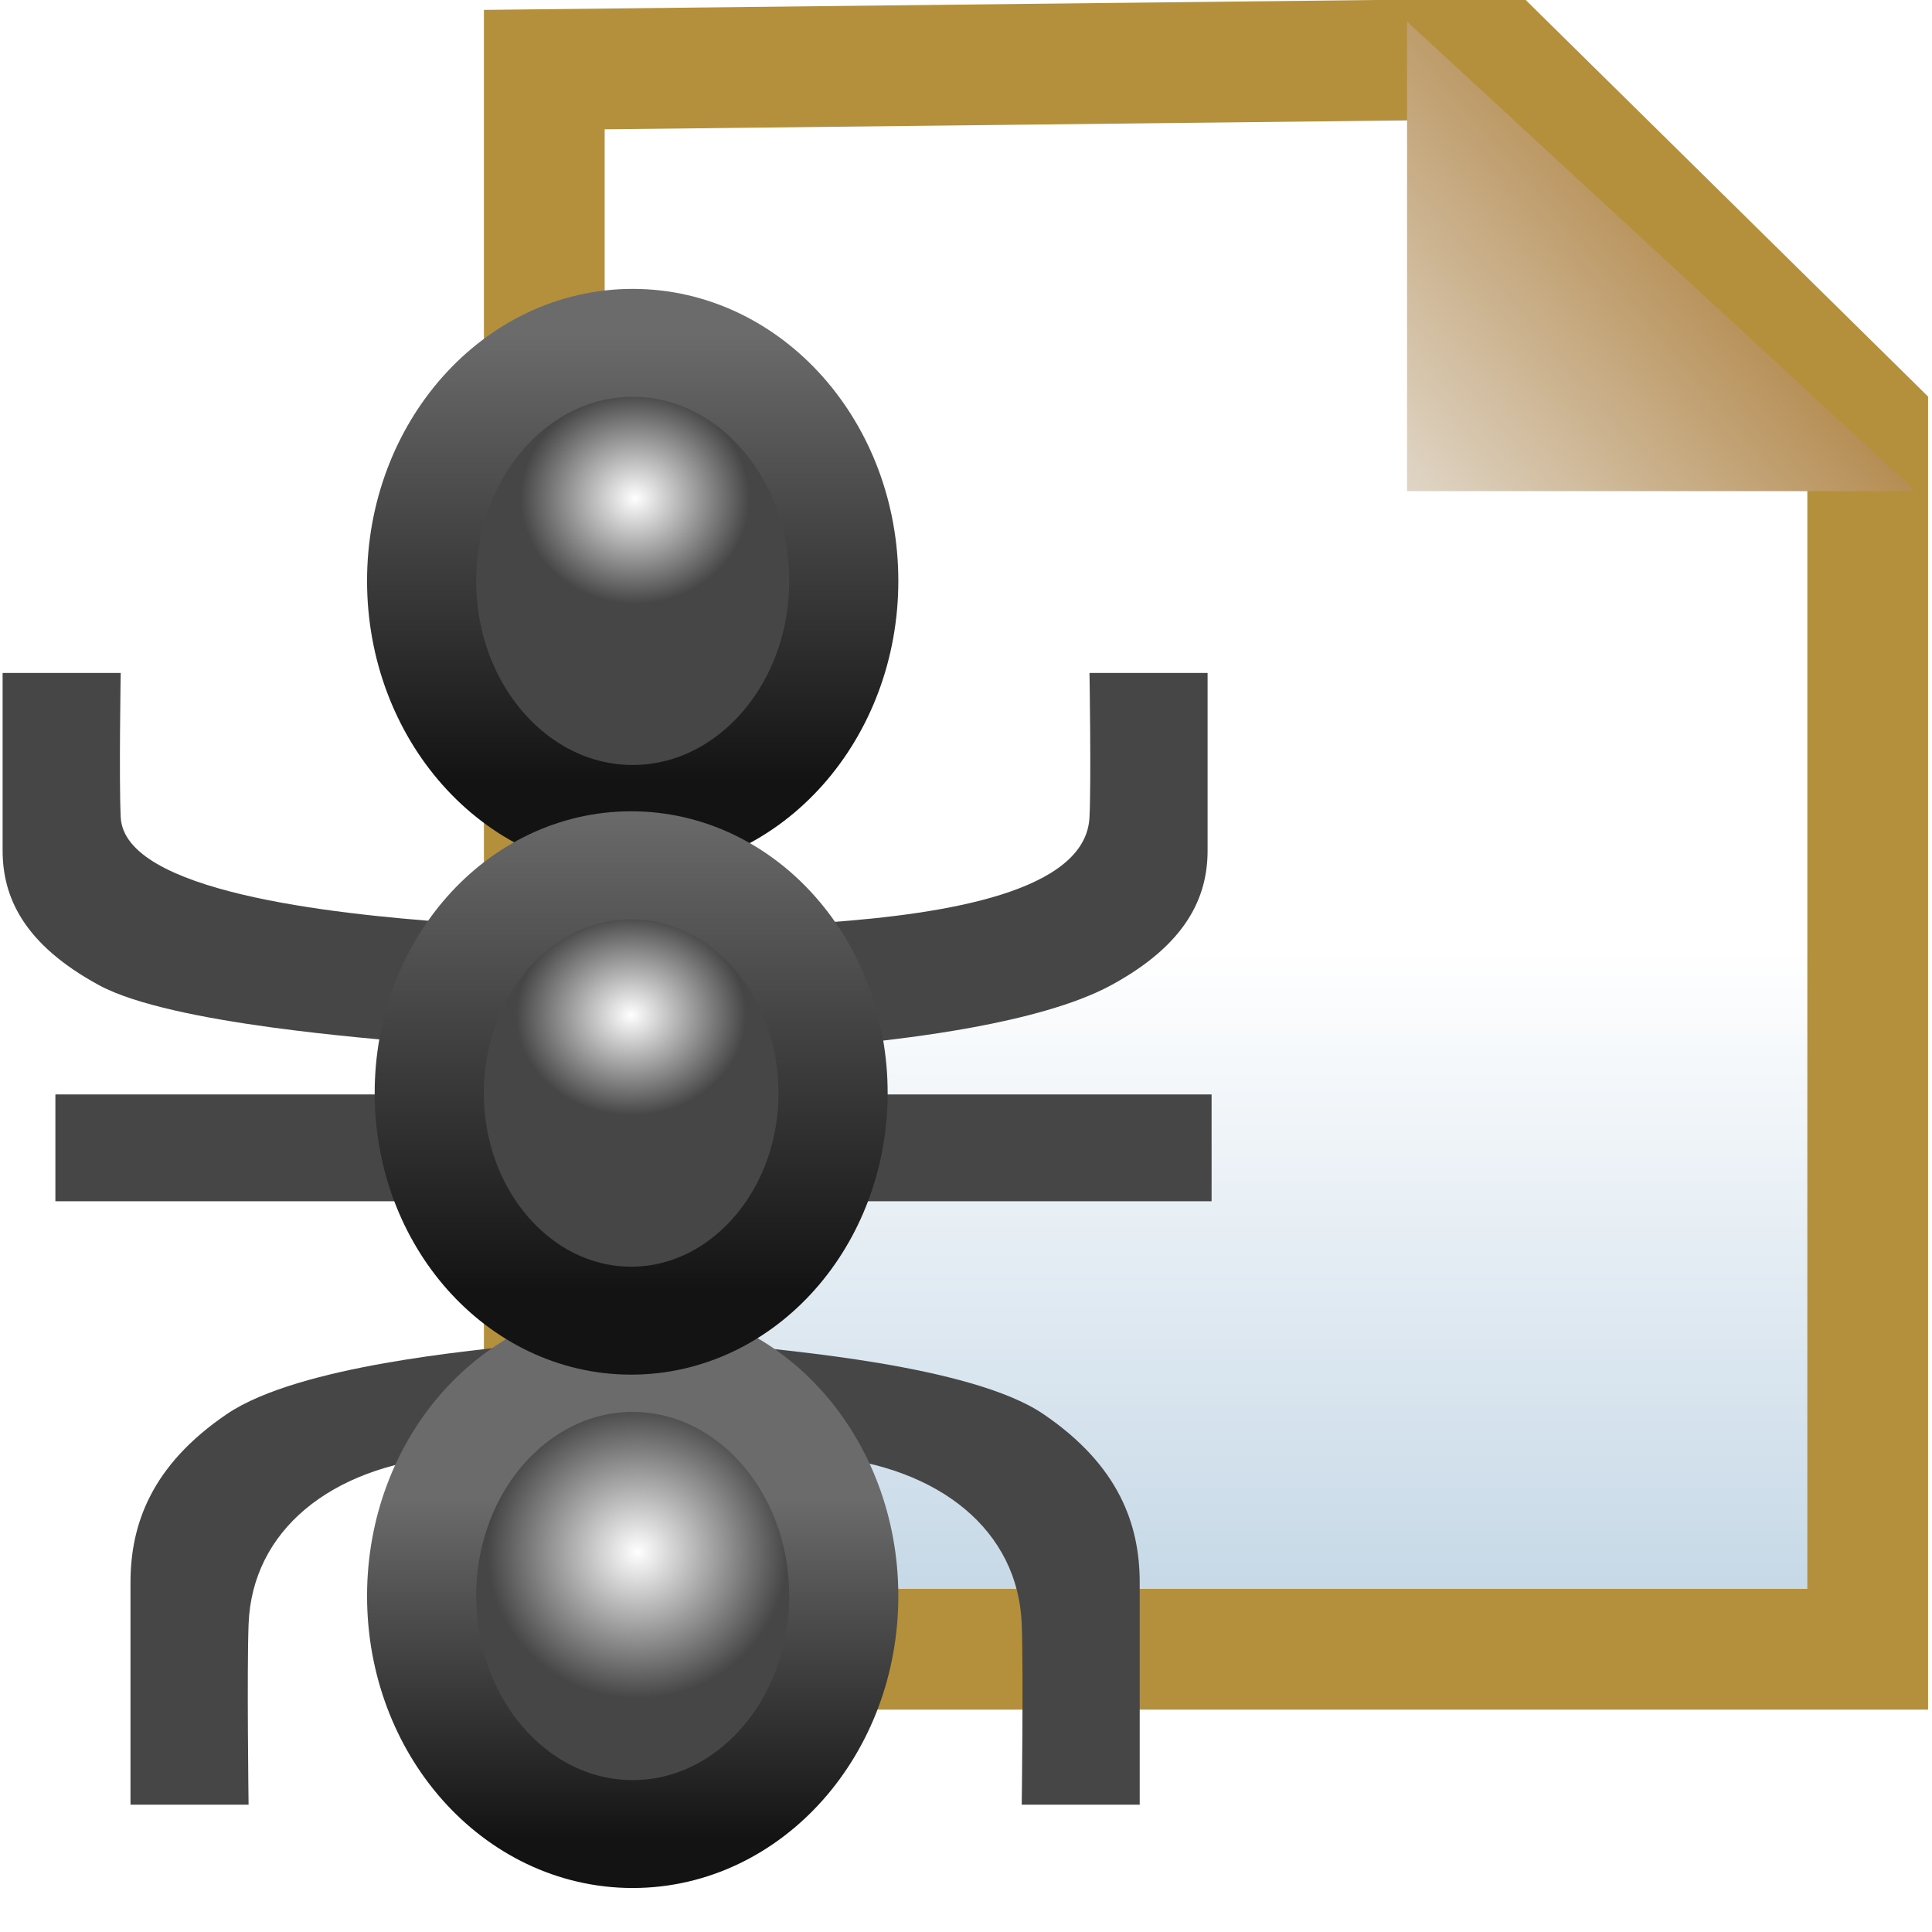
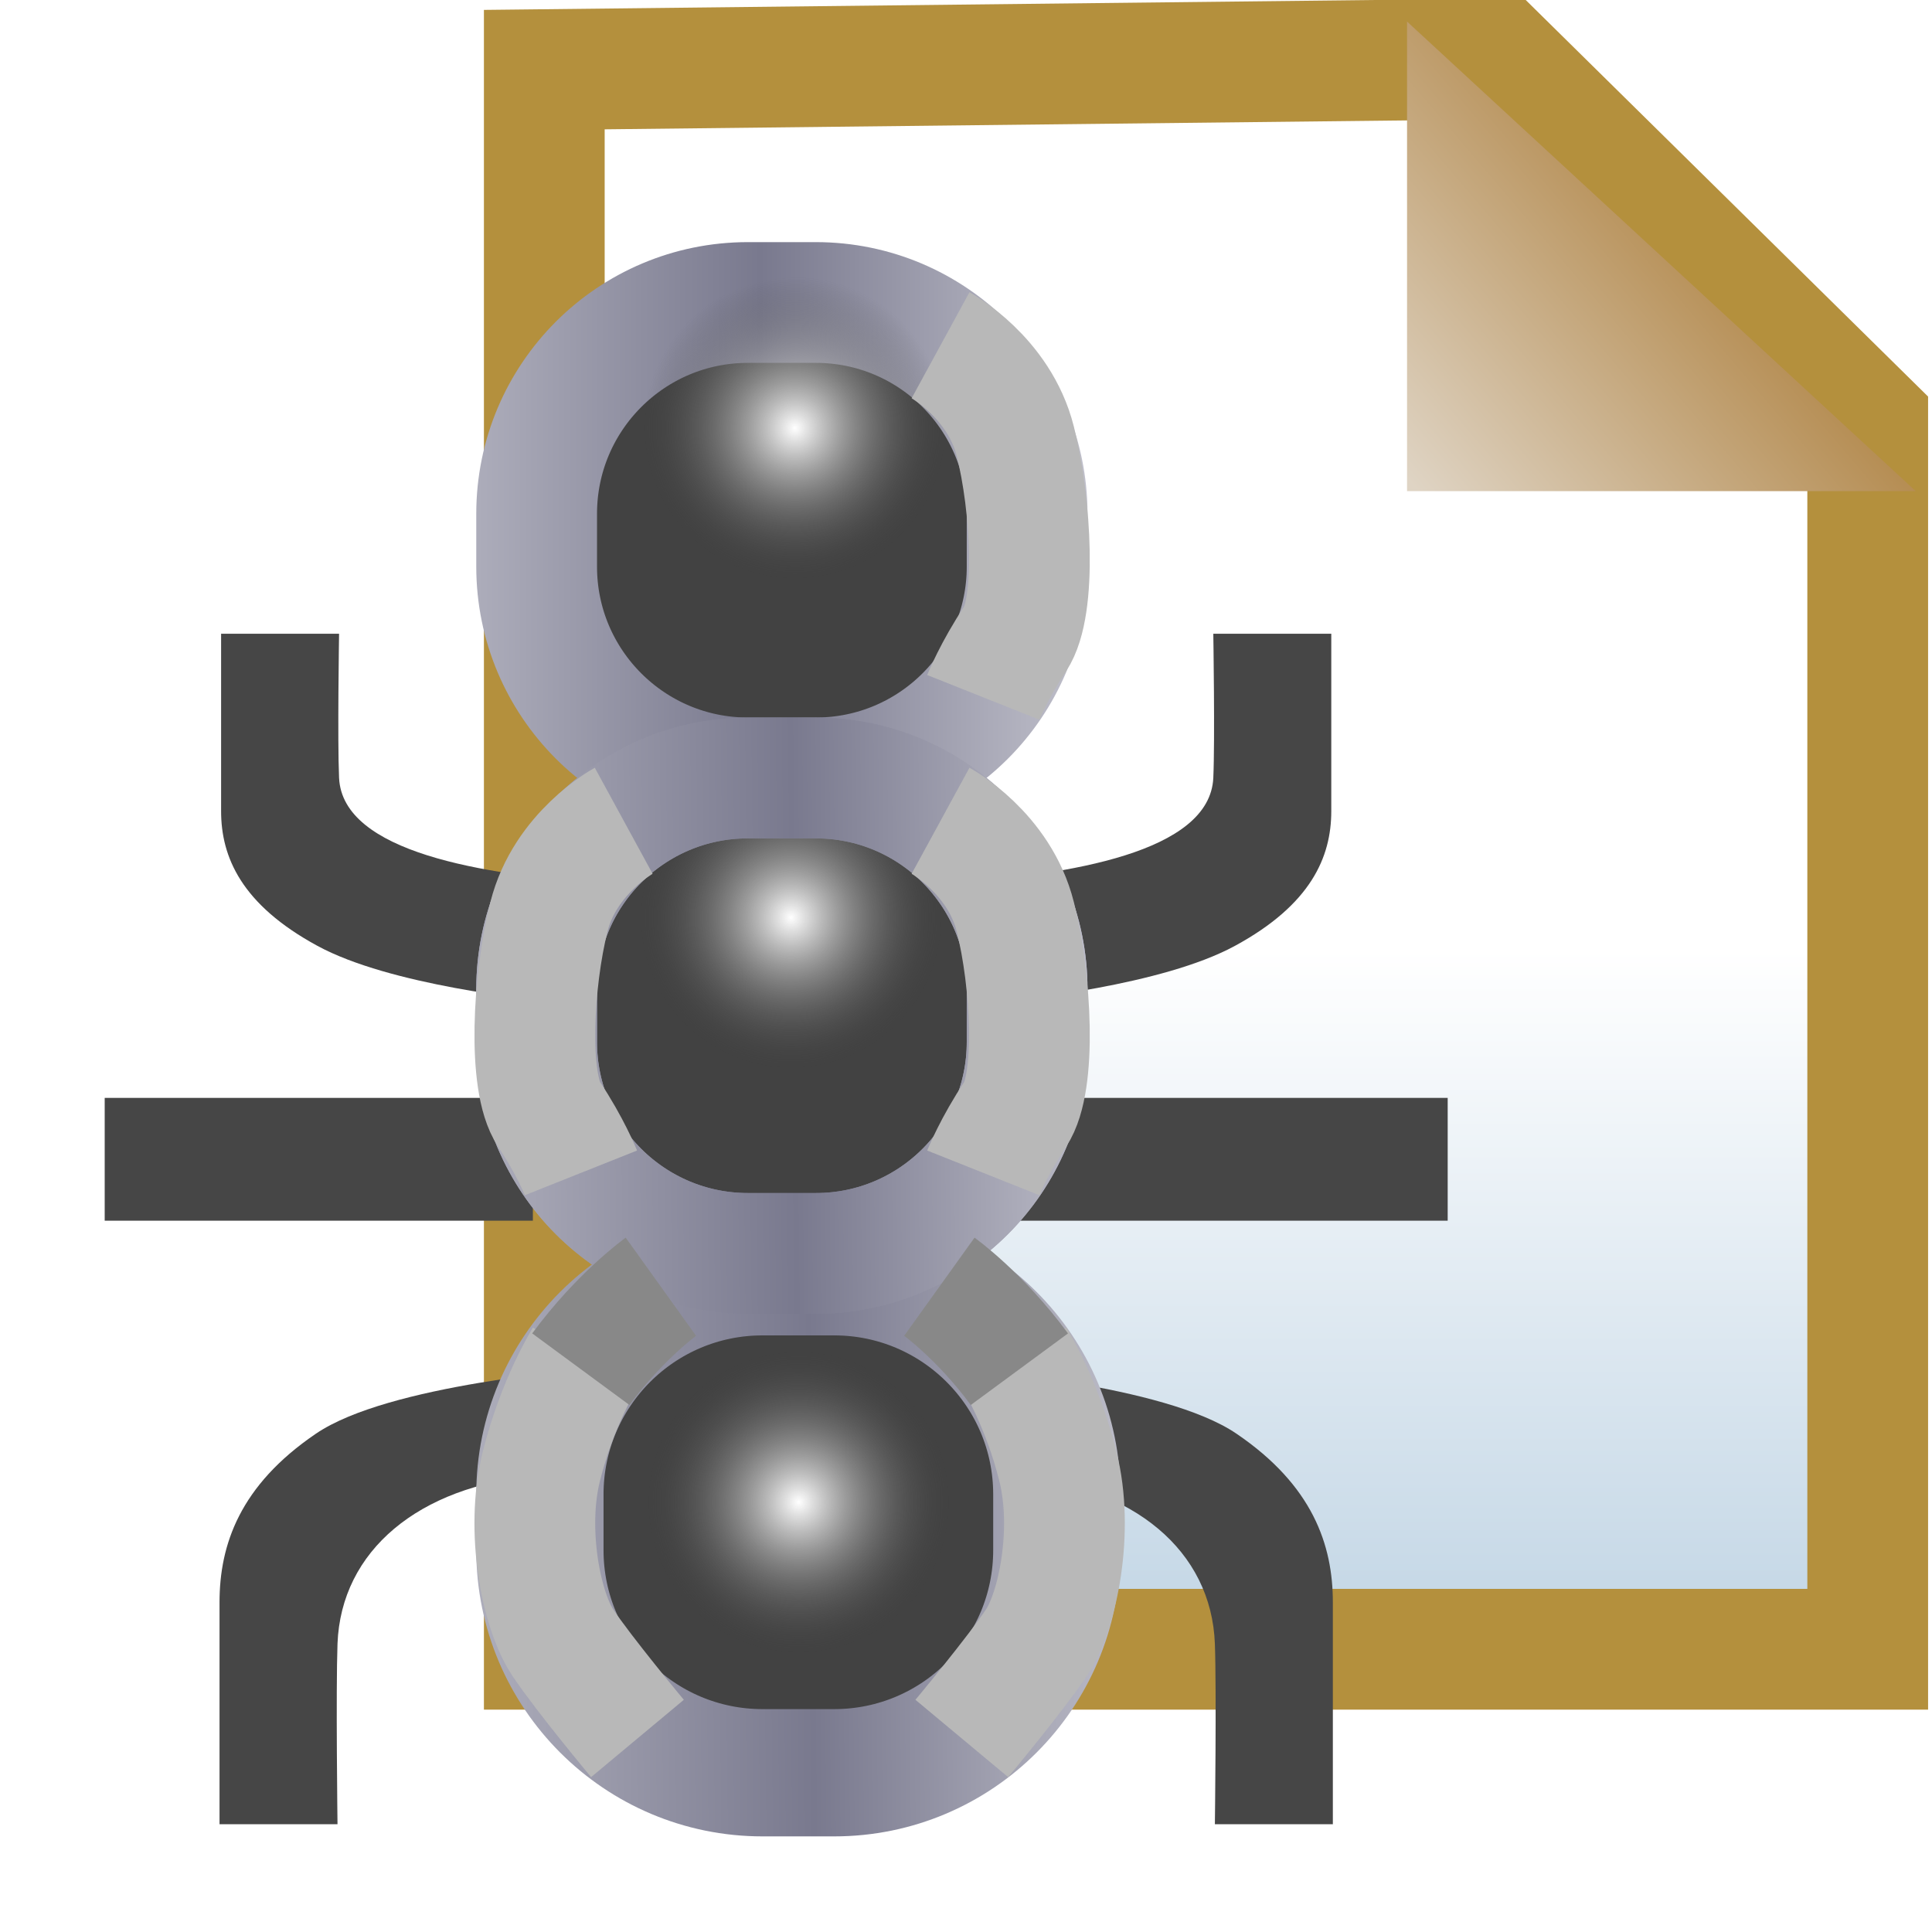
<svg xmlns="http://www.w3.org/2000/svg" xmlns:xlink="http://www.w3.org/1999/xlink" width="16" height="16" id="svg2" version="1.1">
  <defs id="defs4">
+     <linearGradient id="linearGradient4128">
+       <stop style="stop-color:#ffffff;stop-opacity:1;" offset="0" id="stop4130" />
+       <stop style="stop-color:#424242;stop-opacity:0;" offset="1" id="stop4132" />
+     </linearGradient>
+     <linearGradient id="linearGradient4116">
+       <stop id="stop4118" offset="0" style="stop-color:#b2b2bf;stop-opacity:1;" />
+       <stop style="stop-color:#79798e;stop-opacity:1;" offset="0.49" id="stop4120" />
+       <stop id="stop4122" offset="1" style="stop-color:#c0c0cb;stop-opacity:1;" />
+     </linearGradient>
+     <linearGradient id="linearGradient3952">
+       <stop style="stop-color:#424242;stop-opacity:1;" offset="0" id="stop3954" />
+       <stop style="stop-color:#f4f4f4;stop-opacity:1;" offset="1" id="stop3956" />
+     </linearGradient>
+     <linearGradient id="linearGradient3868">
+       <stop style="stop-color:#b2b2bf;stop-opacity:1;" offset="0" id="stop3870" />
+       <stop id="stop3876" offset="0.524" style="stop-color:#79798e;stop-opacity:1;" />
+       <stop style="stop-color:#c0c0cb;stop-opacity:1;" offset="1" id="stop3872" />
+     </linearGradient>
    <linearGradient id="linearGradient4811">
      <stop style="stop-color:#9f6716;stop-opacity:1;" offset="0" id="stop4813" />
      <stop style="stop-color:#dfd4c4;stop-opacity:1;" offset="1" id="stop4815" />
    </linearGradient>
    <linearGradient id="linearGradient4801">
      <stop style="stop-color:#ffffff;stop-opacity:1;" offset="0" id="stop4803" />
      <stop style="stop-color:#b4ccdf;stop-opacity:1;" offset="1" id="stop4805" />
    </linearGradient>
    <linearGradient id="linearGradient5328-5">
      <stop style="stop-color:#ffffff;stop-opacity:1;" offset="0" id="stop5330-9" />
      <stop style="stop-color:#464646;stop-opacity:1;" offset="1" id="stop5332-8" />
    </linearGradient>
    <linearGradient id="linearGradient5209-0">
      <stop style="stop-color:#5c5c5c;stop-opacity:1;" offset="0" id="stop5211-9" />
      <stop style="stop-color:#aeaeae;stop-opacity:1;" offset="1" id="stop5213-4" />
    </linearGradient>
    <radialGradient xlink:href="#linearGradient5328-5" id="radialGradient4847" gradientUnits="userSpaceOnUse" gradientTransform="matrix(0.4386055,0,0,0.4087992,4.40384,1.746552)" cx="7.844" cy="3.083" fx="7.844" fy="3.083" r="2.35" />
    <linearGradient xlink:href="#linearGradient5209-0" id="linearGradient4849" gradientUnits="userSpaceOnUse" x1="7.83" y1="5.575" x2="7.83" y2="1.504" />
    <radialGradient xlink:href="#linearGradient5328-5" id="radialGradient4851" gradientUnits="userSpaceOnUse" gradientTransform="matrix(0.5749207,0,0,0.5678434,3.325127,1.624137)" cx="7.899" cy="3.052" fx="7.899" fy="3.052" r="2.35" />
    <linearGradient xlink:href="#linearGradient5209-0" id="linearGradient4853" gradientUnits="userSpaceOnUse" x1="7.83" y1="5.968" x2="7.83" y2="2.87" />
    <radialGradient xlink:href="#linearGradient5328-5" id="radialGradient4855" gradientUnits="userSpaceOnUse" gradientTransform="matrix(0.4605153,0,0,0.4056276,4.220048,1.992399)" cx="7.822" cy="2.527" fx="7.822" fy="2.527" r="2.35" />
    <linearGradient xlink:href="#linearGradient5209-0" id="linearGradient4857" gradientUnits="userSpaceOnUse" x1="7.845" y1="5.653" x2="7.845" y2="1.018" />
    <linearGradient id="linearGradient6281-8-0-1-6-6-4-2">
      <stop style="stop-color:#f7f9fb;stop-opacity:1" offset="0" id="stop6283-0-2-2-1-2-0-1" />
      <stop style="stop-color:#ffd680;stop-opacity:1" offset="1" id="stop6285-5-0-9-7-6-9-9" />
    </linearGradient>
    <linearGradient y2="7.549" x2="0.938" y1="4.844" x1="0.938" gradientTransform="matrix(2.319989,0,0,2.319989,10.19969,1043.185)" gradientUnits="userSpaceOnUse" id="linearGradient3093-5-2-7" xlink:href="#linearGradient6281-8-0-1-6-6-4-2" />
    <linearGradient id="linearGradient4528-9-5-7-9">
      <stop id="stop4530-0-5-0-5" offset="0" style="stop-color:#e0c576;stop-opacity:1;" />
      <stop id="stop4532-7-9-3-3" offset="1" style="stop-color:#9e7916;stop-opacity:1" />
    </linearGradient>
    <radialGradient r="3.48" fy="-738.838" fx="-757.205" cy="-738.838" cx="-757.205" gradientTransform="matrix(1.850818,-8.813921e-6,8.4531434e-6,1.775059,644.2498,572.6361)" gradientUnits="userSpaceOnUse" id="radialGradient3091-1-9-6" xlink:href="#linearGradient4528-9-5-7-9" />
    <linearGradient xlink:href="#linearGradient5068-6-9" id="linearGradient5088-1-4" x1="14" y1="1041.362" x2="14" y2="1043.347" gradientUnits="userSpaceOnUse" gradientTransform="translate(-15.01562,10.2734)" />
    <linearGradient xlink:href="#linearGradient5068-6-9" id="linearGradient5074-2-1" x1="12" y1="1038.362" x2="10.008" y2="1038.347" gradientUnits="userSpaceOnUse" gradientTransform="translate(-15.01562,10.2734)" />
    <linearGradient xlink:href="#linearGradient5068-6-9" id="linearGradient5076-5-2" x1="10" y1="1040.362" x2="10.008" y2="1038.347" gradientUnits="userSpaceOnUse" gradientTransform="translate(-15.01562,10.2734)" />
    <linearGradient xlink:href="#linearGradient5068-6-9" id="linearGradient5078-8-2" x1="10" y1="1041.362" x2="8.008" y2="1041.347" gradientUnits="userSpaceOnUse" gradientTransform="translate(-15.01562,10.2734)" />
    <linearGradient xlink:href="#linearGradient5068-6-9" id="linearGradient5082-1-0" x1="12" y1="1042.362" x2="10.008" y2="1042.362" gradientUnits="userSpaceOnUse" gradientTransform="translate(-15.01562,10.2734)" />
    <linearGradient xlink:href="#linearGradient5068-6-9" id="linearGradient5086-8-0" x1="13" y1="1043.362" x2="15.008" y2="1043.347" gradientUnits="userSpaceOnUse" gradientTransform="translate(-15.01562,10.2734)" />
    <linearGradient xlink:href="#linearGradient5068-6-9" id="linearGradient5084-3-3" x1="12" y1="1043.362" x2="12" y2="1045.347" gradientUnits="userSpaceOnUse" gradientTransform="translate(-15.01562,10.2734)" />
    <linearGradient id="linearGradient5068-6-9">
      <stop style="stop-color:#ffffff;stop-opacity:1;" offset="0" id="stop5070-8-0" />
      <stop style="stop-color:#ffffff;stop-opacity:0;" offset="1" id="stop5072-3-6" />
    </linearGradient>
    <linearGradient xlink:href="#linearGradient5068-6-9" id="linearGradient6323-7" gradientUnits="userSpaceOnUse" gradientTransform="translate(-15.01562,1046.636)" x1="10" y1="5" x2="10.008" y2="6.984" />
    <linearGradient id="linearGradient5209-0-3">
      <stop id="stop5211-9-7" offset="0" style="stop-color:#131313;stop-opacity:1;" />
      <stop id="stop5213-4-3" offset="1" style="stop-color:#6b6b6b;stop-opacity:1;" />
    </linearGradient>
    <linearGradient id="linearGradient5328-5-9">
      <stop id="stop5330-9-9" offset="0" style="stop-color:#ffffff;stop-opacity:1;" />
      <stop id="stop5332-8-9" offset="1" style="stop-color:#464646;stop-opacity:1;" />
    </linearGradient>
    <radialGradient xlink:href="#linearGradient5328-5-9" id="radialGradient3221" gradientUnits="userSpaceOnUse" gradientTransform="matrix(0.4386055,0,0,0.4087992,4.40384,1.746552)" cx="7.844" cy="3.083" fx="7.844" fy="3.083" r="2.35" />
    <linearGradient xlink:href="#linearGradient5209-0-3" id="linearGradient3223" gradientUnits="userSpaceOnUse" x1="7.83" y1="5.575" x2="7.83" y2="1.504" />
    <radialGradient xlink:href="#linearGradient5328-5-9" id="radialGradient3225" gradientUnits="userSpaceOnUse" gradientTransform="matrix(0.5749207,0,0,0.5678434,3.325127,1.624137)" cx="7.899" cy="3.052" fx="7.899" fy="3.052" r="2.35" />
    <linearGradient xlink:href="#linearGradient5209-0-3" id="linearGradient3227" gradientUnits="userSpaceOnUse" x1="7.83" y1="5.968" x2="7.83" y2="2.87" />
    <radialGradient xlink:href="#linearGradient5328-5-9" id="radialGradient3229" gradientUnits="userSpaceOnUse" gradientTransform="matrix(0.4605153,0,0,0.4056276,4.220048,1.992399)" cx="7.822" cy="2.527" fx="7.822" fy="2.527" r="2.35" />
    <linearGradient xlink:href="#linearGradient5209-0-3" id="linearGradient3231" gradientUnits="userSpaceOnUse" x1="7.845" y1="5.653" x2="7.845" y2="1.018" />
    <linearGradient xlink:href="#linearGradient4801" id="linearGradient3241" gradientUnits="userSpaceOnUse" x1="-21.906" y1="1045.014" x2="-21.906" y2="1052.009" />
    <linearGradient xlink:href="#linearGradient4811" id="linearGradient3243" gradientUnits="userSpaceOnUse" gradientTransform="matrix(1.222222,0,0,1.222222,3.859624,1035.606)" x1="-16.617" y1="1.946" x2="-19.622" y2="4.51" />
    <radialGradient xlink:href="#linearGradient5328-5-9-1" id="radialGradient3221-7" gradientUnits="userSpaceOnUse" gradientTransform="matrix(0.4386055,0,0,0.4087992,4.40384,1.746552)" cx="7.844" cy="3.083" fx="7.844" fy="3.083" r="2.35" />
    <linearGradient id="linearGradient5328-5-9-1">
      <stop id="stop5330-9-9-0" offset="0" style="stop-color:#ffffff;stop-opacity:1;" />
      <stop id="stop5332-8-9-0" offset="1" style="stop-color:#464646;stop-opacity:1;" />
    </linearGradient>
    <linearGradient xlink:href="#linearGradient5209-0-3-5" id="linearGradient3223-3" gradientUnits="userSpaceOnUse" x1="7.83" y1="5.575" x2="7.83" y2="1.504" />
    <linearGradient id="linearGradient5209-0-3-5">
      <stop id="stop5211-9-7-2" offset="0" style="stop-color:#131313;stop-opacity:1;" />
      <stop id="stop5213-4-3-4" offset="1" style="stop-color:#6b6b6b;stop-opacity:1;" />
    </linearGradient>
    <radialGradient xlink:href="#linearGradient5328-5-9-1" id="radialGradient3225-3" gradientUnits="userSpaceOnUse" gradientTransform="matrix(0.5749207,0,0,0.5678434,3.325127,1.624137)" cx="7.899" cy="3.052" fx="7.899" fy="3.052" r="2.35" />
    <linearGradient id="linearGradient3264">
      <stop id="stop3266" offset="0" style="stop-color:#ffffff;stop-opacity:1;" />
      <stop id="stop3268" offset="1" style="stop-color:#464646;stop-opacity:1;" />
    </linearGradient>
    <linearGradient xlink:href="#linearGradient5209-0-3-5" id="linearGradient3227-2" gradientUnits="userSpaceOnUse" x1="7.83" y1="5.968" x2="7.83" y2="2.87" />
    <linearGradient id="linearGradient3271">
      <stop id="stop3273" offset="0" style="stop-color:#131313;stop-opacity:1;" />
      <stop id="stop3275" offset="1" style="stop-color:#6b6b6b;stop-opacity:1;" />
    </linearGradient>
    <radialGradient xlink:href="#linearGradient5328-5-9-1" id="radialGradient3229-5" gradientUnits="userSpaceOnUse" gradientTransform="matrix(0.4605153,0,0,0.4056276,4.220048,1.992399)" cx="7.822" cy="2.527" fx="7.822" fy="2.527" r="2.35" />
    <linearGradient id="linearGradient3278">
      <stop id="stop3280" offset="0" style="stop-color:#ffffff;stop-opacity:1;" />
      <stop id="stop3282" offset="1" style="stop-color:#464646;stop-opacity:1;" />
    </linearGradient>
    <linearGradient xlink:href="#linearGradient5209-0-3-5" id="linearGradient3231-2" gradientUnits="userSpaceOnUse" x1="7.845" y1="5.653" x2="7.845" y2="1.018" />
    <linearGradient id="linearGradient3285">
      <stop id="stop3287" offset="0" style="stop-color:#131313;stop-opacity:1;" />
      <stop id="stop3289" offset="1" style="stop-color:#6b6b6b;stop-opacity:1;" />
    </linearGradient>
+     <linearGradient xlink:href="#linearGradient3868-6" id="linearGradient3874-0" x1="-10.844" y1="1040.538" x2="-5.341" y2="1040.476" gradientUnits="userSpaceOnUse" />
+     <linearGradient id="linearGradient3868-6">
+       <stop style="stop-color:#b2b2bf;stop-opacity:1;" offset="0" id="stop3870-0" />
+       <stop id="stop3876-4" offset="0.524" style="stop-color:#79798e;stop-opacity:1;" />
+       <stop style="stop-color:#c0c0cb;stop-opacity:1;" offset="1" id="stop3872-5" />
+     </linearGradient>
+     <linearGradient gradientTransform="translate(0,3.937506)" y2="1040.476" x2="-5.341" y1="1040.538" x1="-10.844" gradientUnits="userSpaceOnUse" id="linearGradient3894-4" xlink:href="#linearGradient3868-6-5" />
+     <linearGradient id="linearGradient3868-6-5">
+       <stop style="stop-color:#b2b2bf;stop-opacity:1;" offset="0" id="stop3870-0-4" />
+       <stop id="stop3876-4-3" offset="0.524" style="stop-color:#79798e;stop-opacity:1;" />
+       <stop style="stop-color:#c0c0cb;stop-opacity:1;" offset="1" id="stop3872-5-6" />
+     </linearGradient>
+     <linearGradient xlink:href="#linearGradient4116" id="linearGradient4110" gradientUnits="userSpaceOnUse" x1="-10.844" y1="1040.538" x2="-5.53" y2="1040.538" />
+     <linearGradient xlink:href="#linearGradient3868-6" id="linearGradient4112" gradientUnits="userSpaceOnUse" gradientTransform="translate(0,3.937506)" x1="-10.844" y1="1040.538" x2="-5.341" y2="1040.476" />
+     <linearGradient xlink:href="#linearGradient3868-6-5" id="linearGradient4114" gradientUnits="userSpaceOnUse" gradientTransform="matrix(1.053704,0,0,1.053704,0.5688807,-47.7488)" x1="-10.844" y1="1040.538" x2="-5.341" y2="1040.476" />
+     <radialGradient xlink:href="#linearGradient4128" id="radialGradient4134" cx="-14.805" cy="2.587" fx="-14.805" fy="2.587" r="0.906" gradientUnits="userSpaceOnUse" />
+     <radialGradient xlink:href="#linearGradient4128-9" id="radialGradient4134-0" cx="-14.805" cy="2.587" fx="-14.805" fy="2.587" r="0.906" gradientUnits="userSpaceOnUse" />
+     <linearGradient id="linearGradient4128-9">
+       <stop style="stop-color:#ffffff;stop-opacity:1;" offset="0" id="stop4130-2" />
+       <stop style="stop-color:#424242;stop-opacity:0;" offset="1" id="stop4132-9" />
+     </linearGradient>
+     <radialGradient r="0.906" fy="2.587" fx="-14.805" cy="2.587" cx="-14.805" gradientUnits="userSpaceOnUse" id="radialGradient4168" xlink:href="#linearGradient4128-9" />
+     <radialGradient r="0.906" fy="2.587" fx="-14.805" cy="2.587" cx="-14.805" gradientUnits="userSpaceOnUse" id="radialGradient4168-0" xlink:href="#linearGradient4128-9-1" />
+     <linearGradient id="linearGradient4128-9-1">
+       <stop style="stop-color:#ffffff;stop-opacity:1;" offset="0" id="stop4130-2-7" />
+       <stop style="stop-color:#424242;stop-opacity:0;" offset="1" id="stop4132-9-0" />
+     </linearGradient>
+     <radialGradient r="0.906" fy="2.587" fx="-14.805" cy="2.587" cx="-14.805" gradientUnits="userSpaceOnUse" id="radialGradient4202" xlink:href="#linearGradient4128-9-1" />
+     <linearGradient xlink:href="#linearGradient3868-6-3" id="linearGradient4112-7" gradientUnits="userSpaceOnUse" gradientTransform="translate(0,3.937506)" x1="-10.844" y1="1040.538" x2="-5.341" y2="1040.476" />
+     <linearGradient id="linearGradient3868-6-3">
+       <stop style="stop-color:#b2b2bf;stop-opacity:1;" offset="0" id="stop3870-0-2" />
+       <stop id="stop3876-4-9" offset="0.524" style="stop-color:#79798e;stop-opacity:1;" />
+       <stop style="stop-color:#c0c0cb;stop-opacity:1;" offset="1" id="stop3872-5-7" />
+     </linearGradient>
+     <linearGradient y2="1040.476" x2="-5.341" y1="1040.538" x1="-10.844" gradientTransform="translate(-1.5031372e-7,3.937516)" gradientUnits="userSpaceOnUse" id="linearGradient4237" xlink:href="#linearGradient3868-6-3" />
+     <linearGradient xlink:href="#linearGradient4116-8" id="linearGradient4110-1" gradientUnits="userSpaceOnUse" x1="-10.844" y1="1040.538" x2="-5.53" y2="1040.538" />
+     <linearGradient id="linearGradient4116-8">
+       <stop id="stop4118-0" offset="0" style="stop-color:#b2b2bf;stop-opacity:1;" />
+       <stop style="stop-color:#79798e;stop-opacity:1;" offset="0.49" id="stop4120-4" />
+       <stop id="stop4122-0" offset="1" style="stop-color:#c0c0cb;stop-opacity:1;" />
+     </linearGradient>
+     <linearGradient xlink:href="#linearGradient3868-6-5-1" id="linearGradient4114-8" gradientUnits="userSpaceOnUse" gradientTransform="matrix(1.053704,0,0,1.053704,0.5688807,-47.7488)" x1="-10.844" y1="1040.538" x2="-5.341" y2="1040.476" />
+     <linearGradient id="linearGradient3868-6-5-1">
+       <stop style="stop-color:#b2b2bf;stop-opacity:1;" offset="0" id="stop3870-0-4-4" />
+       <stop id="stop3876-4-3-2" offset="0.524" style="stop-color:#79798e;stop-opacity:1;" />
+       <stop style="stop-color:#c0c0cb;stop-opacity:1;" offset="1" id="stop3872-5-6-2" />
+     </linearGradient>
+     <linearGradient xlink:href="#linearGradient3868-6-1" id="linearGradient4112-6" gradientUnits="userSpaceOnUse" gradientTransform="translate(0,3.937506)" x1="-10.844" y1="1040.538" x2="-5.341" y2="1040.476" />
+     <linearGradient id="linearGradient3868-6-1">
+       <stop style="stop-color:#b2b2bf;stop-opacity:1;" offset="0" id="stop3870-0-0" />
+       <stop id="stop3876-4-8" offset="0.524" style="stop-color:#79798e;stop-opacity:1;" />
+       <stop style="stop-color:#c0c0cb;stop-opacity:1;" offset="1" id="stop3872-5-3" />
+     </linearGradient>
+     <radialGradient xlink:href="#linearGradient4128-90" id="radialGradient4134-7" cx="-14.805" cy="2.587" fx="-14.805" fy="2.587" r="0.906" gradientUnits="userSpaceOnUse" />
+     <linearGradient id="linearGradient4128-90">
+       <stop style="stop-color:#ffffff;stop-opacity:1;" offset="0" id="stop4130-1" />
+       <stop style="stop-color:#424242;stop-opacity:0;" offset="1" id="stop4132-5" />
+     </linearGradient>
+     <radialGradient r="0.906" fy="2.587" fx="-14.805" cy="2.587" cx="-14.805" gradientUnits="userSpaceOnUse" id="radialGradient4168-8" xlink:href="#linearGradient4128-9-6" />
+     <linearGradient id="linearGradient4128-9-6">
+       <stop style="stop-color:#ffffff;stop-opacity:1;" offset="0" id="stop4130-2-4" />
+       <stop style="stop-color:#424242;stop-opacity:0;" offset="1" id="stop4132-9-7" />
+     </linearGradient>
+     <radialGradient r="0.906" fy="2.587" fx="-14.805" cy="2.587" cx="-14.805" gradientUnits="userSpaceOnUse" id="radialGradient4202-1" xlink:href="#linearGradient4128-9-1-0" />
+     <linearGradient id="linearGradient4128-9-1-0">
+       <stop style="stop-color:#ffffff;stop-opacity:1;" offset="0" id="stop4130-2-7-9" />
+       <stop style="stop-color:#424242;stop-opacity:0;" offset="1" id="stop4132-9-0-0" />
+     </linearGradient>
+     <linearGradient y2="1040.476" x2="-5.341" y1="1040.538" x1="-10.844" gradientTransform="translate(-1.5031372e-7,3.937516)" gradientUnits="userSpaceOnUse" id="linearGradient4237-5" xlink:href="#linearGradient3868-6-3-8" />
+     <linearGradient id="linearGradient3868-6-3-8">
+       <stop style="stop-color:#b2b2bf;stop-opacity:1;" offset="0" id="stop3870-0-2-7" />
+       <stop id="stop3876-4-9-6" offset="0.524" style="stop-color:#79798e;stop-opacity:1;" />
+       <stop style="stop-color:#c0c0cb;stop-opacity:1;" offset="1" id="stop3872-5-7-6" />
+     </linearGradient>
  </defs>
  <g id="layer1" style="display:inline" transform="translate(0,-1036.362)">
    <g id="g4827" transform="translate(0.5303301,-0.7071068)">
      <g transform="translate(31.24528,-0.08838834)" id="g4819">
        <path style="fill:url(#linearGradient3241);fill-opacity:1;stroke:#b4903d;stroke-width:1px;stroke-linecap:butt;stroke-linejoin:miter;stroke-opacity:1" d="m -27.268,1037.734 0,13.082 10.96,0 0,-10.165 -3.049,-3.005 z" id="path4031" />
        <path style="fill:url(#linearGradient3243);fill-opacity:1;stroke:none" d="m -20.123,1037.336 0,3.889 4.213,0 z" id="path4809" />
      </g>
-       <g transform="matrix(0.8880737,0,0,0.9101188,-2.837647,95.73744)" style="display:inline" id="layer1-1">
-         <g transform="matrix(1.036031,0,0,1,-12.63616,-0.3178619)" id="g5354-5" style="display:inline">
-           <path id="path5232-8-4" d="m 15.88,1051.035 1.062,0 c 0,0 -0.016,-1.214 0,-1.642 0.031,-0.851 0.736,-1.432 1.782,-1.528 l 0.56,-1.003 c -0.26,0.041 -1.88,0.168 -2.537,0.618 -0.685,0.47 -0.868,1.011 -0.868,1.534 0,0.85 0,2.021 0,2.021 z" style="fill:#464646;fill-opacity:1;stroke:none;display:inline" />
-           <path id="path5232-1" d="m 14.729,1040.737 1.062,0 c 0,0 -0.016,0.971 0,1.312 0.031,0.68 1.908,0.88 2.954,0.957 l -0.369,1.091 c -0.26,-0.033 -2.124,-0.159 -2.78,-0.519 -0.685,-0.376 -0.868,-0.808 -0.868,-1.226 0,-0.679 0,-1.615 0,-1.615 z" style="fill:#464646;fill-opacity:1;stroke:none" />
-           <path id="path5232-8-6-4" d="m 24.963,1051.035 -1.062,0 c 0,0 0.016,-1.214 0,-1.642 -0.031,-0.851 -0.736,-1.432 -1.782,-1.528 l -0.671,-1.003 c 0.26,0.041 1.991,0.168 2.647,0.618 0.685,0.47 0.868,1.011 0.868,1.534 0,0.85 0,2.021 0,2.021 z" style="fill:#464646;fill-opacity:1;stroke:none;display:inline" />
-           <rect y="1044.572" x="15.203" height="0.972" width="3.469" id="rect5291-7" style="fill:#464646;fill-opacity:1;stroke:none" />
-           <rect y="1044.572" x="22.141" height="0.972" width="3.469" id="rect5291-0-1" style="fill:#464646;fill-opacity:1;stroke:none;display:inline" />
-           <path id="path5232-0-7" d="m 25.573,1040.737 -1.062,0 c 0,0 0.016,0.971 0,1.312 -0.031,0.68 -1.304,0.88 -2.35,0.957 l 0.369,1.091 c 0.26,-0.033 1.52,-0.159 2.176,-0.519 0.685,-0.376 0.868,-0.808 0.868,-1.226 0,-0.679 0,-1.615 0,-1.615 z" style="fill:#464646;fill-opacity:1;stroke:none;display:inline" />
-           <g transform="translate(2.754507,0)" id="g5221-4">
-             <path style="fill:url(#radialGradient3221-7);fill-opacity:1;stroke:url(#linearGradient3223-3);stroke-width:0.982;stroke-miterlimit:4;stroke-opacity:1;stroke-dasharray:none" id="path5160-1" d="m 9.723,3.758 c 0,1.196 -0.851,2.166 -1.9,2.166 -1.05,0 -1.9,-0.97 -1.9,-2.166 0,-1.196 0.851,-2.166 1.9,-2.166 1.05,0 1.9,0.97 1.9,2.166 z" transform="translate(9.82183,1036.141)" />
-             <path style="fill:url(#radialGradient3225-3);fill-opacity:1;stroke:url(#linearGradient3227-2);stroke-width:0.982;stroke-miterlimit:4;stroke-opacity:1;stroke-dasharray:none;display:inline" id="path5160-4-1" d="m 9.723,3.758 c 0,1.196 -0.851,2.166 -1.9,2.166 -1.05,0 -1.9,-0.97 -1.9,-2.166 0,-1.196 0.851,-2.166 1.9,-2.166 1.05,0 1.9,0.97 1.9,2.166 z" transform="translate(9.82183,1045.378)" />
-             <path style="fill:url(#radialGradient3229-5);fill-opacity:1;stroke:url(#linearGradient3231-2);stroke-width:1.027;stroke-miterlimit:4;stroke-opacity:1;stroke-dasharray:none;display:inline" id="path5160-2-4" d="m 9.723,3.758 c 0,1.196 -0.851,2.166 -1.9,2.166 -1.05,0 -1.9,-0.97 -1.9,-2.166 0,-1.196 0.851,-2.166 1.9,-2.166 1.05,0 1.9,0.97 1.9,2.166 z" transform="matrix(0.9565447,0,0,0.9565447,10.14801,1040.964)" />
+       <g style="display:inline" id="g4396" transform="translate(14.00689,1.005362)">
+         <g transform="translate(-8.220116,-8.396905)" id="g3990" style="display:inline">
+           <g id="g4008">
+             <path style="fill:#464646;fill-opacity:1;stroke:none;display:inline" d="m 4.722,1059.568 -0.978,0 c 0,0 0.014,-1.105 0,-1.494 -0.029,-0.774 -0.677,-1.304 -1.639,-1.391 l -0.617,-0.912 c 0.239,0.037 1.832,0.153 2.435,0.563 0.63,0.428 0.798,0.92 0.798,1.396 0,0.773 0,1.839 0,1.839 z" id="path5232-8-6-4-5" />
+             <rect style="fill:#464646;fill-opacity:1;stroke:none;display:inline" id="rect5291-0-1-7" width="3.546" height="1.017" x="2.126" y="1053.553" />
+             <path style="fill:#464646;fill-opacity:1;stroke:none;display:inline" d="m 4.709,1049.709 -0.978,0 c 0,0 0.014,0.883 0,1.194 -0.029,0.619 -1.2,0.801 -2.162,0.871 l 0.339,0.993 c 0.239,-0.03 1.398,-0.145 2.002,-0.473 0.63,-0.342 0.798,-0.736 0.798,-1.116 0,-0.618 0,-1.47 0,-1.47 z" id="path5232-0-7-3" />
          </g>
        </g>
+         <g transform="matrix(-1,0,0,1,-7.99816,-8.396905)" id="g3990-7" style="display:inline">
+           <g id="g4008-2">
+             <path style="fill:#464646;fill-opacity:1;stroke:none;display:inline" d="m 4.722,1059.568 -0.978,0 c 0,0 0.014,-1.105 0,-1.494 -0.029,-0.774 -0.677,-1.304 -1.639,-1.391 l -0.617,-0.912 c 0.239,0.037 1.832,0.153 2.435,0.563 0.63,0.428 0.798,0.92 0.798,1.396 0,0.773 0,1.839 0,1.839 z" id="path5232-8-6-4-5-5" />
+             <rect style="fill:#464646;fill-opacity:1;stroke:none;display:inline" id="rect5291-0-1-7-7" width="3.546" height="1.017" x="2.126" y="1053.553" />
+             <path style="fill:#464646;fill-opacity:1;stroke:none;display:inline" d="m 4.709,1049.709 -0.978,0 c 0,0 0.014,0.883 0,1.194 -0.029,0.619 -1.2,0.801 -2.162,0.871 l 0.339,0.993 c 0.239,-0.03 1.398,-0.145 2.002,-0.473 0.63,-0.342 0.798,-0.736 0.798,-1.116 0,-0.618 0,-1.47 0,-1.47 z" id="path5232-0-7-3-7" />
+           </g>
+         </g>
+         <rect ry="1.75" style="fill:#424242;fill-opacity:1;stroke:url(#linearGradient4110-1);stroke-width:1;stroke-miterlimit:3.8;stroke-opacity:1;stroke-dasharray:none;stroke-dashoffset:0" id="rect3098" width="4.062" height="3.937" x="-10.093" y="1038.569" />
+         <rect style="fill:#424242;fill-opacity:1;stroke:url(#linearGradient4114-8);stroke-width:1.054;stroke-miterlimit:3.8;stroke-opacity:1;stroke-dasharray:none;stroke-dashoffset:0;display:inline" id="rect3098-5-1" width="4.281" height="4.149" x="-10.066" y="1046.596" ry="1.844" />
+         <rect style="fill:#424242;fill-opacity:1;stroke:url(#linearGradient4112-6);stroke-width:1;stroke-miterlimit:3.8;stroke-opacity:1;stroke-dasharray:none;stroke-dashoffset:0;display:inline" id="rect3098-5" width="4.062" height="3.937" x="-10.093" y="1042.507" ry="1.75" />
+         <path transform="matrix(1.378049,0,0,1.378049,12.44808,1036.044)" d="m -13.899,2.587 c 0,0.5 -0.406,0.906 -0.906,0.906 -0.5,0 -0.906,-0.406 -0.906,-0.906 0,-0.5 0.406,-0.906 0.906,-0.906 0.5,0 0.906,0.406 0.906,0.906 z" id="path4126" style="fill:url(#radialGradient4134-7);fill-opacity:1;stroke:none" />
+         <path transform="matrix(1.378049,0,0,1.378049,12.41683,1040.097)" d="m -13.899,2.587 c 0,0.5 -0.406,0.906 -0.906,0.906 -0.5,0 -0.906,-0.406 -0.906,-0.906 0,-0.5 0.406,-0.906 0.906,-0.906 0.5,0 0.906,0.406 0.906,0.906 z" id="path4126-5" style="fill:url(#radialGradient4168-8);fill-opacity:1;stroke:none;display:inline" />
+         <path transform="matrix(1.378049,0,0,1.378049,12.47933,1044.939)" d="m -13.899,2.587 c 0,0.5 -0.406,0.906 -0.906,0.906 -0.5,0 -0.906,-0.406 -0.906,-0.906 0,-0.5 0.406,-0.906 0.906,-0.906 0.5,0 0.906,0.406 0.906,0.906 z" id="path4126-5-6" style="fill:url(#radialGradient4202-1);fill-opacity:1;stroke:none;display:inline" />
+         <rect style="fill:none;stroke:url(#linearGradient4237-5);stroke-width:1;stroke-miterlimit:3.8;stroke-opacity:1;stroke-dasharray:none;stroke-dashoffset:0;display:inline" id="rect3098-5-9" width="4.062" height="3.937" x="-10.093" y="1042.507" ry="1.75" />
+         <path id="path4258" d="m -9.372,1042.861 c 0,0 -0.486,0.265 -0.619,0.795 -0.133,0.53 -0.177,1.37 0,1.635 0.177,0.265 0.265,0.486 0.265,0.486" style="fill:none;stroke:#b8b8b8;stroke-width:1px;stroke-linecap:butt;stroke-linejoin:miter;stroke-opacity:1" />
+         <path id="path4258-4" d="m -6.748,1042.861 c 0,0 0.486,0.265 0.619,0.795 0.133,0.53 0.177,1.37 0,1.635 -0.177,0.265 -0.265,0.486 -0.265,0.486" style="fill:none;stroke:#b8b8b8;stroke-width:1px;stroke-linecap:butt;stroke-linejoin:miter;stroke-opacity:1;display:inline" />
+         <path id="path4258-4-2" d="m -6.13,1047.324 c 0,0 0.221,0.353 0.354,0.884 0.133,0.53 1e-7,1.193 -0.177,1.458 -0.177,0.265 -0.619,0.795 -0.619,0.795" style="fill:none;stroke:#b8b8b8;stroke-width:1px;stroke-linecap:butt;stroke-linejoin:miter;stroke-opacity:1;display:inline" />
+         <path id="path4258-4-2-4" d="m -9.7,1047.324 c 0,0 -0.221,0.353 -0.354,0.884 -0.133,0.53 0,1.193 0.177,1.458 0.177,0.265 0.619,0.795 0.619,0.795" style="fill:none;stroke:#b8b8b8;stroke-width:1px;stroke-linecap:butt;stroke-linejoin:miter;stroke-opacity:1;display:inline" />
+         <path id="path4258-4-0" d="m -6.748,1038.923 c 0,0 0.486,0.265 0.619,0.795 0.133,0.53 0.177,1.37 0,1.635 -0.177,0.265 -0.265,0.486 -0.265,0.486" style="fill:none;stroke:#b8b8b8;stroke-width:1px;stroke-linecap:butt;stroke-linejoin:miter;stroke-opacity:1;display:inline" />
+         <path id="path4258-4-2-4-3" d="m -9.064,1046.72 c 0,0 -0.339,0.243 -0.663,0.683" style="fill:none;stroke:#888888;stroke-width:1px;stroke-linecap:butt;stroke-linejoin:miter;stroke-opacity:1;display:inline" />
+         <path id="path4258-4-2-4-3-1" d="m -6.758,1046.72 c 0,0 0.339,0.243 0.663,0.683" style="fill:none;stroke:#888888;stroke-width:1px;stroke-linecap:butt;stroke-linejoin:miter;stroke-opacity:1;display:inline" />
      </g>
    </g>
  </g>
</svg>
